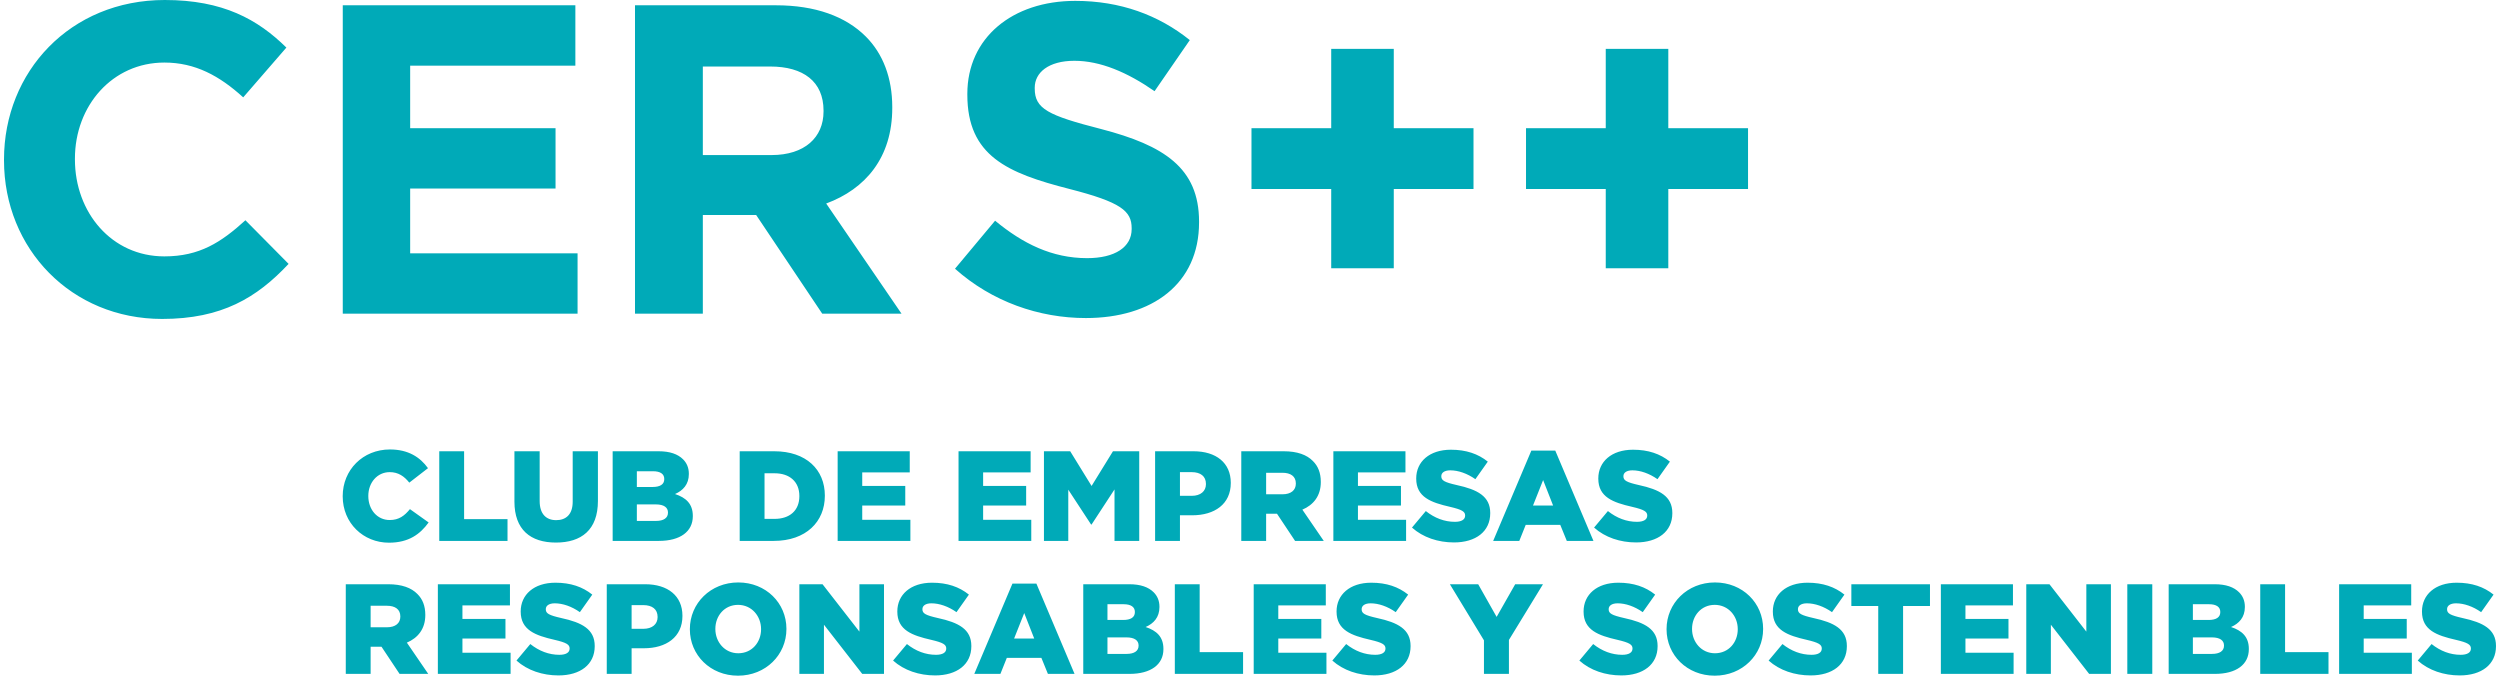
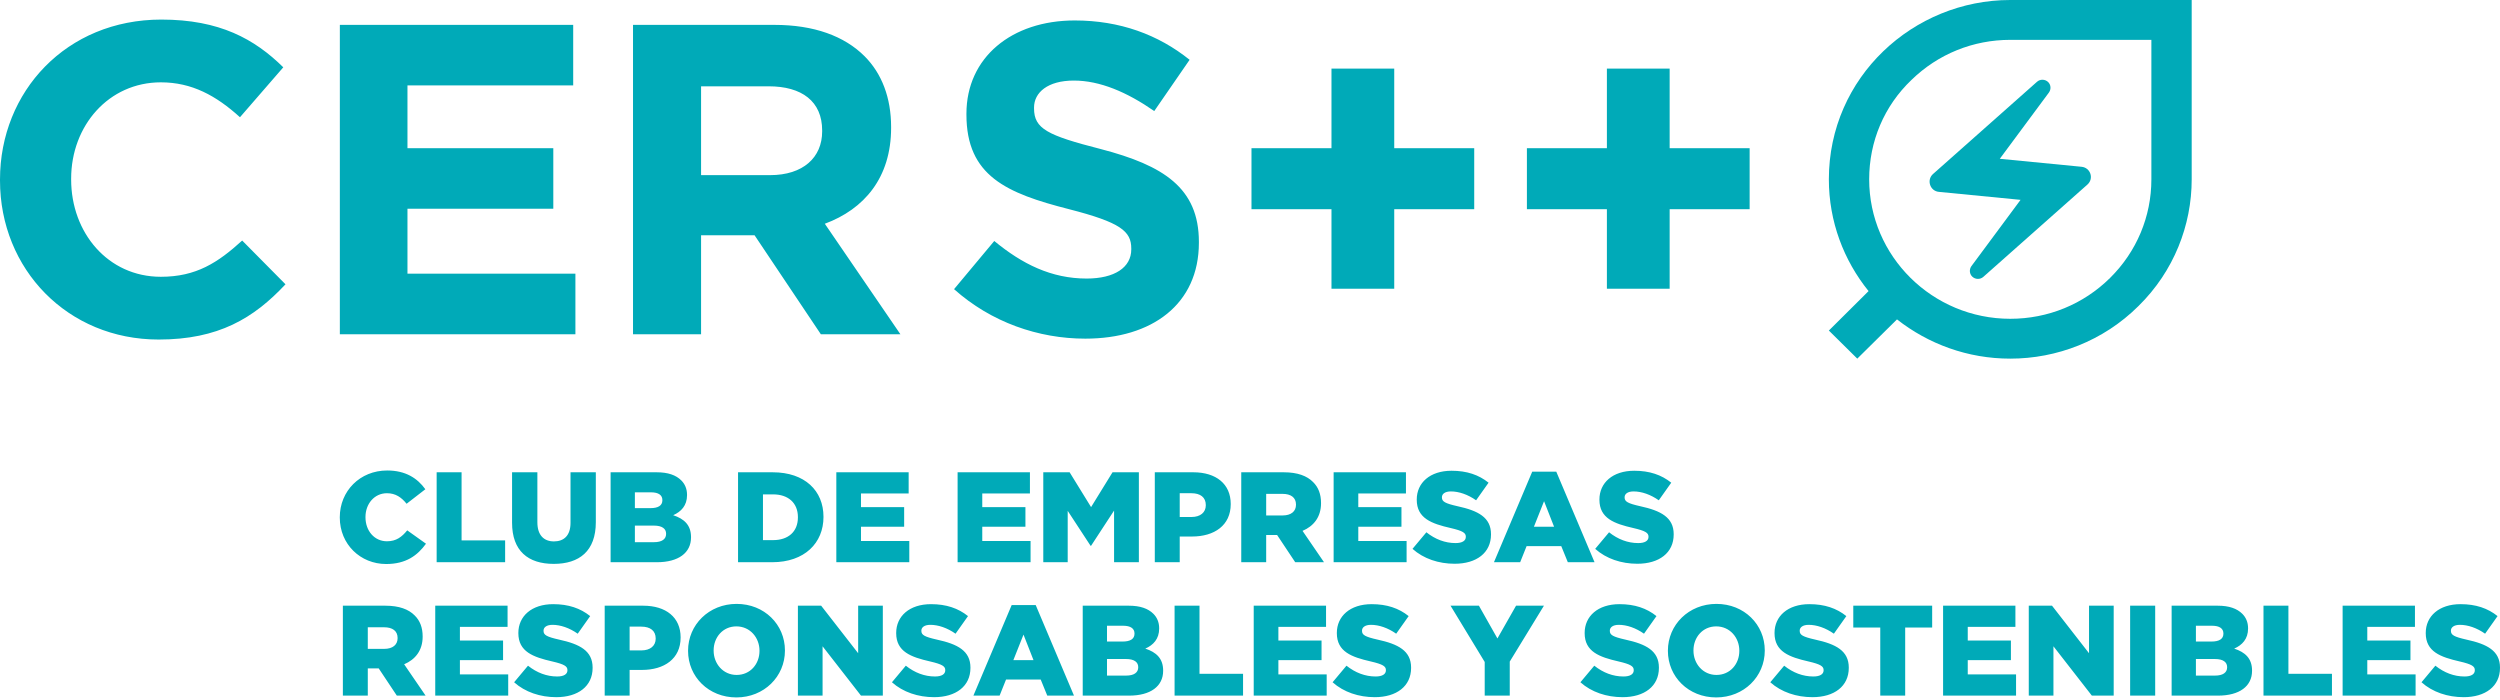
- <svg xmlns="http://www.w3.org/2000/svg" width="444" height="120" viewBox="0 0 444 120" fill="none">
-   <path fill-rule="evenodd" clip-rule="evenodd" d="M28.799 56.644C39.361 56.644 45.62 52.888 51.253 46.864L43.586 39.118C39.283 43.031 35.449 45.534 29.19 45.534C19.802 45.534 13.307 37.71 13.307 28.321V28.165C13.307 18.777 19.957 11.11 29.19 11.11C34.667 11.11 38.97 13.457 43.194 17.29L50.861 8.45C45.776 3.443 39.596 0 29.269 0C12.447 0 0.712 12.753 0.712 28.321V28.478C0.712 44.204 12.682 56.644 28.799 56.644ZM60.875 55.705H102.576V44.987H72.845V33.485H98.664V22.767H72.845V11.657H102.185V0.939H60.875V55.705ZM112.775 55.705H124.823V38.179H134.29L146.026 55.705H160.108L146.73 36.145C153.693 33.564 158.466 28.008 158.466 19.168V19.011C158.466 13.847 156.823 9.544 153.771 6.493C150.173 2.894 144.774 0.939 137.811 0.939H112.775V55.705ZM124.823 27.54V11.814H136.794C142.661 11.814 146.26 14.474 146.26 19.637V19.794C146.26 24.41 142.896 27.54 137.029 27.54H124.823ZM236.424 47.647H247.534V33.564H261.694V22.767H247.534V8.684H236.424V22.767H222.263V33.564H236.424V47.647ZM285.181 47.647H296.291V33.564H310.451V22.767H296.291V8.684H285.181V22.767H271.02V33.564H285.181V47.647ZM192.845 56.486C204.659 56.486 212.952 50.385 212.952 39.51V39.354C212.952 29.808 206.693 25.818 195.583 22.923C186.116 20.498 183.769 19.324 183.769 15.726V15.568C183.769 12.908 186.195 10.797 190.81 10.797C195.426 10.797 200.199 12.831 205.05 16.194L211.309 7.12C205.753 2.66 198.947 0.156 190.966 0.156C179.779 0.156 171.799 6.728 171.799 16.664V16.821C171.799 27.695 178.918 30.747 189.95 33.564C199.103 35.911 200.982 37.475 200.982 40.527V40.684C200.982 43.891 198.009 45.847 193.079 45.847C186.821 45.847 181.656 43.265 176.728 39.197L169.608 47.725C176.181 53.592 184.552 56.486 192.845 56.486Z" fill="#00AAB8" />
-   <path fill-rule="evenodd" clip-rule="evenodd" d="M61.41 119.682H65.823V114.86H67.755L70.963 119.682H76.056L72.259 114.133C74.237 113.29 75.534 111.676 75.534 109.242V109.198C75.534 107.628 75.057 106.399 74.124 105.489C73.055 104.398 71.371 103.761 68.938 103.761H61.41V119.682ZM65.823 111.404V107.582H68.71C70.189 107.582 71.099 108.22 71.099 109.47V109.516C71.099 110.675 70.235 111.404 68.733 111.404H65.823ZM77.763 119.682H90.681V115.929H82.129V113.404H89.77V109.925H82.129V107.514H90.567V103.761H77.763V119.682ZM99.186 119.955C103.053 119.955 105.622 118.021 105.622 114.769V114.723C105.622 111.744 103.348 110.561 99.687 109.765C97.481 109.265 96.935 108.947 96.935 108.22V108.174C96.935 107.605 97.458 107.15 98.526 107.15C99.936 107.15 101.529 107.696 102.985 108.719L105.19 105.603C103.462 104.216 101.346 103.489 98.64 103.489C94.82 103.489 92.477 105.626 92.477 108.583V108.629C92.477 111.904 95.093 112.858 98.482 113.632C100.642 114.133 101.165 114.496 101.165 115.155V115.201C101.165 115.884 100.528 116.293 99.346 116.293C97.504 116.293 95.751 115.633 94.183 114.382L91.726 117.317C93.682 119.068 96.366 119.955 99.186 119.955ZM107.761 119.682H112.173V115.132H114.356C118.314 115.132 121.201 113.155 121.201 109.402V109.356C121.201 105.831 118.609 103.761 114.584 103.761H107.761V119.682ZM112.173 111.676V107.468H114.243C115.834 107.468 116.789 108.197 116.789 109.561V109.607C116.789 110.857 115.834 111.676 114.264 111.676H112.173ZM131.072 120C135.984 120 139.669 116.293 139.669 111.722V111.676C139.669 107.105 136.03 103.443 131.118 103.443C126.204 103.443 122.52 107.15 122.52 111.722V111.767C122.52 116.339 126.16 120 131.072 120ZM131.118 116.019C128.707 116.019 127.047 114.019 127.047 111.722V111.676C127.047 109.379 128.661 107.423 131.072 107.423C133.506 107.423 135.166 109.425 135.166 111.722V111.767C135.166 114.064 133.55 116.019 131.118 116.019ZM141.965 119.682H146.333V110.949L153.133 119.682H156.998V103.761H152.632V112.176L146.082 103.761H141.965V119.682ZM166.073 119.955C169.939 119.955 172.51 118.021 172.51 114.769V114.723C172.51 111.744 170.235 110.561 166.574 109.765C164.368 109.265 163.822 108.947 163.822 108.22V108.174C163.822 107.605 164.345 107.15 165.413 107.15C166.824 107.15 168.416 107.696 169.872 108.719L172.078 105.603C170.348 104.216 168.234 103.489 165.527 103.489C161.706 103.489 159.365 105.626 159.365 108.583V108.629C159.365 111.904 161.98 112.858 165.368 113.632C167.529 114.133 168.051 114.496 168.051 115.155V115.201C168.051 115.884 167.415 116.293 166.233 116.293C164.391 116.293 162.639 115.633 161.07 114.382L158.613 117.317C160.57 119.068 163.253 119.955 166.073 119.955ZM173.033 119.682H177.672L178.809 116.839H184.95L186.109 119.682H190.84L184.063 103.647H179.81L173.033 119.682ZM180.105 113.404L181.903 108.879L183.677 113.404H180.105ZM192.387 119.682H200.597C204.396 119.682 206.624 118.021 206.624 115.292V115.246C206.624 113.086 205.397 111.994 203.463 111.358C204.873 110.744 205.919 109.651 205.919 107.809V107.765C205.919 106.673 205.532 105.831 204.896 105.194C203.964 104.262 202.553 103.761 200.552 103.761H192.387V119.682ZM196.685 110.106V107.31H199.551C200.87 107.31 201.553 107.809 201.553 108.673V108.719C201.553 109.651 200.801 110.106 199.461 110.106H196.685ZM196.685 116.133V113.2H200.051C201.53 113.2 202.213 113.769 202.213 114.633V114.679C202.213 115.61 201.439 116.133 200.097 116.133H196.685ZM208.649 119.682H220.77V115.815H213.061V103.761H208.649V119.682ZM222.658 119.682H235.576V115.929H227.025V113.404H234.666V109.925H227.025V107.514H235.462V103.761H222.658V119.682ZM244.081 119.955C247.948 119.955 250.519 118.021 250.519 114.769V114.723C250.519 111.744 248.243 110.561 244.583 109.765C242.376 109.265 241.83 108.947 241.83 108.22V108.174C241.83 107.605 242.353 107.15 243.422 107.15C244.833 107.15 246.424 107.696 247.88 108.719L250.087 105.603C248.357 104.216 246.243 103.489 243.536 103.489C239.715 103.489 237.373 105.626 237.373 108.583V108.629C237.373 111.904 239.989 112.858 243.377 113.632C245.537 114.133 246.06 114.496 246.06 115.155V115.201C246.06 115.884 245.424 116.293 244.241 116.293C242.399 116.293 240.648 115.633 239.078 114.382L236.622 117.317C238.579 119.068 241.262 119.955 244.081 119.955ZM263.55 119.682H267.985V113.655L274.035 103.761H269.099L265.801 109.561L262.527 103.761H257.5L263.55 113.722V119.682ZM287.953 119.955C291.819 119.955 294.389 118.021 294.389 114.769V114.723C294.389 111.744 292.115 110.561 288.453 109.765C286.247 109.265 285.701 108.947 285.701 108.22V108.174C285.701 107.605 286.224 107.15 287.294 107.15C288.704 107.15 290.295 107.696 291.751 108.719L293.957 105.603C292.229 104.216 290.114 103.489 287.408 103.489C283.586 103.489 281.244 105.626 281.244 108.583V108.629C281.244 111.904 283.859 112.858 287.248 113.632C289.408 114.133 289.932 114.496 289.932 115.155V115.201C289.932 115.884 289.294 116.293 288.112 116.293C286.27 116.293 284.519 115.633 282.949 114.382L280.494 117.317C282.449 119.068 285.132 119.955 287.953 119.955ZM304.532 120C309.444 120 313.13 116.293 313.13 111.722V111.676C313.13 107.105 309.49 103.443 304.578 103.443C299.666 103.443 295.981 107.15 295.981 111.722V111.767C295.981 116.339 299.62 120 304.532 120ZM304.578 116.019C302.167 116.019 300.507 114.019 300.507 111.722V111.676C300.507 109.379 302.121 107.423 304.532 107.423C306.966 107.423 308.626 109.425 308.626 111.722V111.767C308.626 114.064 307.012 116.019 304.578 116.019ZM321.567 119.955C325.434 119.955 328.003 118.021 328.003 114.769V114.723C328.003 111.744 325.729 110.561 322.067 109.765C319.862 109.265 319.315 108.947 319.315 108.22V108.174C319.315 107.605 319.839 107.15 320.908 107.15C322.318 107.15 323.91 107.696 325.365 108.719L327.571 105.603C325.843 104.216 323.728 103.489 321.022 103.489C317.201 103.489 314.858 105.626 314.858 108.583V108.629C314.858 111.904 317.473 112.858 320.862 113.632C323.023 114.133 323.546 114.496 323.546 115.155V115.201C323.546 115.884 322.909 116.293 321.727 116.293C319.884 116.293 318.133 115.633 316.564 114.382L314.107 117.317C316.063 119.068 318.748 119.955 321.567 119.955ZM333.575 119.682H337.988V107.628H342.764V103.761H328.8V107.628H333.575V119.682ZM344.697 119.682H357.615V115.929H349.064V113.404H356.705V109.925H349.064V107.514H357.501V103.761H344.697V119.682ZM359.866 119.682H364.234V110.949L371.033 119.682H374.899V103.761H370.533V112.176L363.983 103.761H359.866V119.682ZM377.81 119.682H382.246V103.761H377.81V119.682ZM385.156 119.682H393.366C397.165 119.682 399.393 118.021 399.393 115.292V115.246C399.393 113.086 398.166 111.994 396.232 111.358C397.642 110.744 398.689 109.651 398.689 107.809V107.765C398.689 106.673 398.302 105.831 397.665 105.194C396.733 104.262 395.323 103.761 393.322 103.761H385.156V119.682ZM389.455 110.106V107.31H392.321C393.64 107.31 394.322 107.809 394.322 108.673V108.719C394.322 109.651 393.572 110.106 392.23 110.106H389.455ZM389.455 116.133V113.2H392.82C394.299 113.2 394.982 113.769 394.982 114.633V114.679C394.982 115.61 394.209 116.133 392.866 116.133H389.455ZM401.418 119.682H413.54V115.815H405.83V103.761H401.418V119.682ZM415.427 119.682H428.345V115.929H419.794V113.404H427.437V109.925H419.794V107.514H428.232V103.761H415.427V119.682ZM436.851 119.955C440.718 119.955 443.288 118.021 443.288 114.769V114.723C443.288 111.744 441.014 110.561 437.352 109.765C435.146 109.265 434.6 108.947 434.6 108.22V108.174C434.6 107.605 435.123 107.15 436.191 107.15C437.603 107.15 439.194 107.696 440.65 108.719L442.856 105.603C441.128 104.216 439.012 103.489 436.305 103.489C432.484 103.489 430.143 105.626 430.143 108.583V108.629C430.143 111.904 432.758 112.858 436.147 113.632C438.307 114.133 438.83 114.496 438.83 115.155V115.201C438.83 115.884 438.193 116.293 437.011 116.293C435.169 116.293 433.418 115.633 431.848 114.382L429.392 117.317C431.348 119.068 434.031 119.955 436.851 119.955Z" fill="#00AAB8" />
-   <path fill-rule="evenodd" clip-rule="evenodd" d="M69.075 96.382C72.6 96.382 74.624 94.859 76.125 92.789L72.805 90.423C71.85 91.584 70.872 92.357 69.211 92.357C66.982 92.357 65.412 90.492 65.412 88.105V88.059C65.412 85.739 66.982 83.851 69.211 83.851C70.735 83.851 71.781 84.579 72.691 85.716L76.012 83.146C74.602 81.191 72.509 79.825 69.256 79.825C64.435 79.825 60.864 83.465 60.864 88.105V88.149C60.864 92.903 64.525 96.382 69.075 96.382ZM78.012 96.064H90.135V92.198H82.425V80.144H78.012V96.064ZM98.733 96.359C103.257 96.359 106.191 94.109 106.191 88.969V80.144H101.711V89.104C101.711 91.334 100.551 92.38 98.777 92.38C97.003 92.38 95.844 91.287 95.844 88.99V80.144H91.363V89.082C91.363 94.062 94.206 96.359 98.733 96.359ZM108.808 96.064H117.018C120.815 96.064 123.045 94.404 123.045 91.675V91.629C123.045 89.469 121.816 88.377 119.882 87.74C121.294 87.126 122.339 86.034 122.339 84.192V84.147C122.339 83.056 121.953 82.213 121.315 81.577C120.383 80.645 118.973 80.144 116.972 80.144H108.808V96.064ZM113.105 86.489V83.692H115.971C117.29 83.692 117.973 84.192 117.973 85.056V85.102C117.973 86.034 117.222 86.489 115.88 86.489H113.105ZM113.105 92.516V89.582H116.472C117.95 89.582 118.632 90.151 118.632 91.015V91.061C118.632 91.993 117.859 92.516 116.517 92.516H113.105ZM131.369 96.064H137.417C143.149 96.064 146.493 92.653 146.493 88.059V88.013C146.493 83.419 143.195 80.144 137.509 80.144H131.369V96.064ZM135.78 92.153V84.055H137.577C140.215 84.055 141.967 85.534 141.967 88.082V88.126C141.967 90.697 140.215 92.153 137.577 92.153H135.78ZM148.767 96.064H161.685V92.311H153.133V89.787H160.775V86.307H153.133V83.897H161.571V80.144H148.767V96.064ZM170.236 96.064H183.154V92.311H174.603V89.787H182.244V86.307H174.603V83.897H183.04V80.144H170.236V96.064ZM185.405 96.064H189.727V86.967L193.775 93.152H193.866L197.937 86.921V96.064H202.327V80.144H197.663L193.866 86.307L190.068 80.144H185.405V96.064ZM205.146 96.064H209.559V91.515H211.742C215.699 91.515 218.587 89.536 218.587 85.785V85.739C218.587 82.213 215.995 80.144 211.97 80.144H205.146V96.064ZM209.559 88.059V83.851H211.628C213.22 83.851 214.176 84.579 214.176 85.943V85.989C214.176 87.239 213.22 88.059 211.651 88.059H209.559ZM220.452 96.064H224.864V91.243H226.797L230.004 96.064H235.099L231.3 90.515C233.279 89.673 234.575 88.059 234.575 85.625V85.58C234.575 84.01 234.099 82.782 233.165 81.872C232.097 80.78 230.413 80.144 227.981 80.144H220.452V96.064ZM224.864 87.785V83.964H227.753C229.231 83.964 230.141 84.601 230.141 85.852V85.898C230.141 87.058 229.277 87.785 227.775 87.785H224.864ZM236.805 96.064H249.722V92.311H241.171V89.787H248.812V86.307H241.171V83.897H249.609V80.144H236.805V96.064ZM258.228 96.337C262.095 96.337 264.665 94.404 264.665 91.152V91.106C264.665 88.126 262.39 86.944 258.729 86.148C256.523 85.648 255.977 85.33 255.977 84.601V84.556C255.977 83.987 256.5 83.532 257.568 83.532C258.98 83.532 260.571 84.078 262.027 85.102L264.233 81.986C262.504 80.599 260.389 79.871 257.682 79.871C253.861 79.871 251.52 82.009 251.52 84.965V85.011C251.52 88.286 254.135 89.241 257.524 90.014C259.684 90.515 260.207 90.878 260.207 91.538V91.584C260.207 92.267 259.57 92.676 258.388 92.676C256.546 92.676 254.795 92.016 253.225 90.765L250.768 93.698C252.725 95.451 255.408 96.337 258.228 96.337ZM265.188 96.064H269.827L270.964 93.222H277.105L278.264 96.064H282.995L276.218 80.03H271.965L265.188 96.064ZM272.26 89.787L274.058 85.26L275.832 89.787H272.26ZM290.569 96.337C294.435 96.337 297.006 94.404 297.006 91.152V91.106C297.006 88.126 294.731 86.944 291.07 86.148C288.864 85.648 288.318 85.33 288.318 84.601V84.556C288.318 83.987 288.841 83.532 289.909 83.532C291.319 83.532 292.912 84.078 294.368 85.102L296.574 81.986C294.845 80.599 292.73 79.871 290.023 79.871C286.202 79.871 283.859 82.009 283.859 84.965V85.011C283.859 88.286 286.476 89.241 289.865 90.014C292.025 90.515 292.548 90.878 292.548 91.538V91.584C292.548 92.267 291.911 92.676 290.729 92.676C288.887 92.676 287.135 92.016 285.566 90.765L283.109 93.698C285.066 95.451 287.749 96.337 290.569 96.337Z" fill="#00AAB8" />
+ <svg xmlns="http://www.w3.org/2000/svg" width="894" height="250" viewBox="0 0 894 250" fill="none">
+   <path fill-rule="evenodd" clip-rule="evenodd" d="M56.735 121.42C78.072 121.42 90.714 113.833 102.092 101.664L86.605 86.018C77.913 93.922 70.168 98.978 57.526 98.978C38.561 98.978 25.443 83.173 25.443 64.208V63.894C25.443 44.929 38.876 29.442 57.526 29.442C68.589 29.442 77.281 34.183 85.814 41.925L101.301 24.069C91.028 13.954 78.545 7 57.684 7C23.706 7 0 32.76 0 64.208V64.526C0 96.291 24.179 121.42 56.735 121.42ZM121.53 119.524H205.765V97.873H145.709V74.64H197.862V52.989H145.709V30.547H204.975V8.896H121.53V119.524ZM226.366 119.524H250.704V84.122H269.827L293.533 119.524H321.979L294.955 80.013C309.02 74.799 318.661 63.576 318.661 45.72V45.403C318.661 34.971 315.342 26.279 309.179 20.115C301.91 12.846 291.005 8.896 276.94 8.896H226.366V119.524ZM250.704 62.63V30.864H274.885C286.737 30.864 294.006 36.237 294.006 46.666V46.984C294.006 56.307 287.21 62.63 275.359 62.63H250.704ZM476.137 103.246H498.578V74.799H527.181V52.989H498.578V24.542H476.137V52.989H447.531V74.799H476.137V103.246ZM574.625 103.246H597.067V74.799H625.67V52.989H597.067V24.542H574.625V52.989H546.02V74.799H574.625V103.246ZM388.107 121.102C411.971 121.102 428.722 108.777 428.722 86.809V86.494C428.722 67.212 416.08 59.153 393.638 53.303C374.515 48.406 369.774 46.035 369.774 38.765V38.448C369.774 33.075 374.674 28.81 383.997 28.81C393.321 28.81 402.962 32.919 412.762 39.712L425.404 21.382C414.182 12.373 400.434 7.315 384.312 7.315C361.714 7.315 345.595 20.591 345.595 40.661V40.979C345.595 62.944 359.974 69.108 382.26 74.799C400.749 79.54 404.543 82.7 404.543 88.864V89.181C404.543 95.659 398.538 99.61 388.58 99.61C375.938 99.61 365.506 94.395 355.551 86.177L341.168 103.404C354.445 115.256 371.355 121.102 388.107 121.102Z" fill="#00AAB8" />
+   <path fill-rule="evenodd" clip-rule="evenodd" d="M122.61 248.756H131.523V239.016H135.427L141.906 248.756H152.195L144.524 237.547C148.521 235.846 151.139 232.585 151.139 227.668V227.578C151.139 224.407 150.176 221.926 148.291 220.087C146.132 217.882 142.732 216.597 137.816 216.597H122.61V248.756ZM131.523 232.035V224.314H137.356C140.343 224.314 142.182 225.603 142.182 228.128V228.221C142.182 230.563 140.436 232.035 137.402 232.035H131.523ZM155.642 248.756H181.736V241.175H164.462V236.075H179.898V229.047H164.462V224.177H181.506V216.597H155.642V248.756ZM198.917 249.309C206.728 249.309 211.918 245.402 211.918 238.833V238.74C211.918 232.721 207.324 230.333 199.929 228.724C195.473 227.715 194.37 227.072 194.37 225.603V225.51C194.37 224.361 195.426 223.442 197.585 223.442C200.433 223.442 203.65 224.544 206.591 226.612L211.045 220.317C207.554 217.516 203.281 216.047 197.815 216.047C190.097 216.047 185.364 220.364 185.364 226.336V226.429C185.364 233.044 190.649 234.973 197.494 236.535C201.858 237.547 202.914 238.28 202.914 239.613V239.706C202.914 241.085 201.628 241.911 199.24 241.911C195.519 241.911 191.979 240.579 188.811 238.051L183.848 243.979C187.799 247.517 193.221 249.309 198.917 249.309ZM216.237 248.756H225.151V239.566H229.561C237.555 239.566 243.388 235.572 243.388 227.991V227.898C243.388 220.777 238.151 216.597 230.02 216.597H216.237V248.756ZM225.151 232.585V224.084H229.331C232.546 224.084 234.474 225.556 234.474 228.311V228.404C234.474 230.929 232.546 232.585 229.375 232.585H225.151ZM263.326 249.399C273.249 249.399 280.693 241.911 280.693 232.678V232.585C280.693 223.351 273.342 215.954 263.419 215.954C253.494 215.954 246.052 223.442 246.052 232.678V232.768C246.052 242.004 253.403 249.399 263.326 249.399ZM263.419 241.358C258.549 241.358 255.195 237.318 255.195 232.678V232.585C255.195 227.945 258.456 223.994 263.326 223.994C268.242 223.994 271.596 228.038 271.596 232.678V232.768C271.596 237.408 268.333 241.358 263.419 241.358ZM285.33 248.756H294.153V231.115L307.89 248.756H315.698V216.597H306.877V233.594L293.647 216.597H285.33V248.756ZM334.027 249.309C341.838 249.309 347.031 245.402 347.031 238.833V238.74C347.031 232.721 342.435 230.333 335.04 228.724C330.583 227.715 329.481 227.072 329.481 225.603V225.51C329.481 224.361 330.537 223.442 332.695 223.442C335.546 223.442 338.76 224.544 341.701 226.612L346.158 220.317C342.664 217.516 338.394 216.047 332.925 216.047C325.207 216.047 320.477 220.364 320.477 226.336V226.429C320.477 233.044 325.76 234.973 332.605 236.535C336.968 237.547 338.024 238.28 338.024 239.613V239.706C338.024 241.085 336.739 241.911 334.35 241.911C330.63 241.911 327.092 240.579 323.921 238.051L318.959 243.979C322.912 247.517 328.331 249.309 334.027 249.309ZM348.087 248.756H357.457L359.755 243.013H372.159L374.501 248.756H384.057L370.367 216.367H361.777L348.087 248.756ZM362.373 236.075L366.004 226.935L369.587 236.075H362.373ZM387.181 248.756H403.766C411.44 248.756 415.94 245.402 415.94 239.889V239.796C415.94 235.433 413.461 233.227 409.555 231.942C412.403 230.702 414.517 228.495 414.517 224.774V224.684C414.517 222.479 413.735 220.777 412.449 219.491C410.567 217.609 407.716 216.597 403.676 216.597H387.181V248.756ZM395.865 229.414V223.764H401.654C404.318 223.764 405.697 224.774 405.697 226.519V226.612C405.697 228.495 404.179 229.414 401.47 229.414H395.865ZM395.865 241.588V235.662H402.663C405.651 235.662 407.03 236.811 407.03 238.557V238.65C407.03 240.532 405.467 241.588 402.756 241.588H395.865ZM420.03 248.756H444.516V240.945H428.943V216.597H420.03V248.756ZM448.329 248.756H474.423V241.175H457.15V236.075H472.585V229.047H457.15V224.177H474.194V216.597H448.329V248.756ZM491.604 249.309C499.415 249.309 504.608 245.402 504.608 238.833V238.74C504.608 232.721 500.011 230.333 492.617 228.724C488.16 227.715 487.057 227.072 487.057 225.603V225.51C487.057 224.361 488.113 223.442 490.272 223.442C493.123 223.442 496.337 224.544 499.278 226.612L503.735 220.317C500.241 217.516 495.971 216.047 490.502 216.047C482.784 216.047 478.054 220.364 478.054 226.336V226.429C478.054 233.044 483.337 234.973 490.182 236.535C494.545 237.547 495.601 238.28 495.601 239.613V239.706C495.601 241.085 494.315 241.911 491.927 241.911C488.206 241.911 484.669 240.579 481.498 238.051L476.535 243.979C480.489 247.517 485.908 249.309 491.604 249.309ZM530.931 248.756H539.888V236.582L552.109 216.597H542.14L535.478 228.311L528.863 216.597H518.711L530.931 236.718V248.756ZM580.225 249.309C588.033 249.309 593.226 245.402 593.226 238.833V238.74C593.226 232.721 588.632 230.333 581.235 228.724C576.778 227.715 575.676 227.072 575.676 225.603V225.51C575.676 224.361 576.732 223.442 578.893 223.442C581.741 223.442 584.955 224.544 587.896 226.612L592.353 220.317C588.862 217.516 584.589 216.047 579.123 216.047C571.402 216.047 566.672 220.364 566.672 226.336V226.429C566.672 233.044 571.955 234.973 578.8 236.535C583.163 237.547 584.222 238.28 584.222 239.613V239.706C584.222 241.085 582.934 241.911 580.545 241.911C576.825 241.911 573.287 240.579 570.116 238.051L565.156 243.979C569.107 247.517 574.526 249.309 580.225 249.309ZM613.714 249.399C623.637 249.399 631.081 241.911 631.081 232.678V232.585C631.081 223.351 623.73 215.954 613.807 215.954C603.884 215.954 596.44 223.442 596.44 232.678V232.768C596.44 242.004 603.791 249.399 613.714 249.399ZM613.807 241.358C608.937 241.358 605.583 237.318 605.583 232.678V232.585C605.583 227.945 608.844 223.994 613.714 223.994C618.63 223.994 621.984 228.038 621.984 232.678V232.768C621.984 237.408 618.723 241.358 613.807 241.358ZM648.125 249.309C655.936 249.309 661.126 245.402 661.126 238.833V238.74C661.126 232.721 656.532 230.333 649.135 228.724C644.681 227.715 643.575 227.072 643.575 225.603V225.51C643.575 224.361 644.634 223.442 646.793 223.442C649.641 223.442 652.858 224.544 655.796 226.612L660.253 220.317C656.762 217.516 652.489 216.047 647.023 216.047C639.305 216.047 634.572 220.364 634.572 226.336V226.429C634.572 233.044 639.855 234.973 646.7 236.535C651.066 237.547 652.122 238.28 652.122 239.613V239.706C652.122 241.085 650.836 241.911 648.448 241.911C644.724 241.911 641.187 240.579 638.019 238.051L633.056 243.979C637.007 247.517 642.429 249.309 648.125 249.309ZM672.381 248.756H681.294V224.407H690.943V216.597H662.734V224.407H672.381V248.756ZM694.847 248.756H720.941V241.175H703.667V236.075H719.103V229.047H703.667V224.177H720.711V216.597H694.847V248.756ZM725.488 248.756H734.311V231.115L748.045 248.756H755.856V216.597H747.035V233.594L733.805 216.597H725.488V248.756ZM761.735 248.756H770.695V216.597H761.735V248.756ZM776.574 248.756H793.158C800.832 248.756 805.333 245.402 805.333 239.889V239.796C805.333 235.433 802.854 233.227 798.947 231.942C801.795 230.702 803.91 228.495 803.91 224.774V224.684C803.91 222.479 803.128 220.777 801.842 219.491C799.959 217.609 797.111 216.597 793.068 216.597H776.574V248.756ZM785.257 229.414V223.764H791.046C793.711 223.764 795.09 224.774 795.09 226.519V226.612C795.09 228.495 793.574 229.414 790.863 229.414H785.257ZM785.257 241.588V235.662H792.056C795.043 235.662 796.422 236.811 796.422 238.557V238.65C796.422 240.532 794.86 241.588 792.149 241.588H785.257ZM809.423 248.756H833.908V240.945H818.336V216.597H809.423V248.756ZM837.722 248.756H863.816V241.175H846.542V236.075H861.98V229.047H846.542V224.177H863.586V216.597H837.722V248.756ZM880.997 249.309C888.807 249.309 894 245.402 894 238.833V238.74C894 232.721 889.407 230.333 882.009 228.724C877.552 227.715 876.45 227.072 876.45 225.603V225.51C876.45 224.361 877.506 223.442 879.664 223.442C882.515 223.442 885.73 224.544 888.671 226.612L893.127 220.317C889.636 217.516 885.363 216.047 879.894 216.047C872.176 216.047 867.446 220.364 867.446 226.336V226.429C867.446 233.044 872.729 234.973 879.574 236.535C883.938 237.547 884.994 238.28 884.994 239.613V239.706C884.994 241.085 883.708 241.911 881.32 241.911C877.599 241.911 874.061 240.579 870.891 238.051L865.931 243.979C869.881 247.517 875.301 249.309 880.997 249.309Z" fill="#00AAB8" />
+   <path fill-rule="evenodd" clip-rule="evenodd" d="M138.092 201.692C145.213 201.692 149.301 198.614 152.335 194.434L145.627 189.654C143.698 191.999 141.723 193.561 138.368 193.561C133.865 193.561 130.695 189.794 130.695 184.971V184.878C130.695 180.191 133.865 176.377 138.368 176.377C141.446 176.377 143.558 177.849 145.397 180.145L152.105 174.955C149.257 171.004 145.03 168.247 138.459 168.247C128.719 168.247 121.508 175.598 121.508 184.971V185.061C121.508 194.663 128.903 201.692 138.092 201.692ZM156.146 201.049H180.634V193.238H165.059V168.889H156.146V201.049ZM198.001 201.645C207.141 201.645 213.067 197.098 213.067 186.716V168.889H204.017V186.99C204.017 191.493 201.675 193.607 198.091 193.607C194.507 193.607 192.165 191.4 192.165 186.76V168.889H183.115V186.946C183.115 197.005 188.858 201.645 198.001 201.645ZM218.352 201.049H234.937C242.608 201.049 247.111 197.695 247.111 192.182V192.089C247.111 187.725 244.63 185.52 240.723 184.235C243.574 182.993 245.686 180.788 245.686 177.067V176.977C245.686 174.771 244.906 173.07 243.618 171.784C241.735 169.902 238.887 168.889 234.844 168.889H218.352V201.049ZM227.033 181.707V176.057H232.822C235.487 176.057 236.866 177.067 236.866 178.812V178.905C236.866 180.788 235.35 181.707 232.639 181.707H227.033ZM227.033 193.881V187.955H233.834C236.819 187.955 238.198 189.104 238.198 190.85V190.943C238.198 192.825 236.636 193.881 233.925 193.881H227.033ZM263.925 201.049H276.144C287.721 201.049 294.476 194.157 294.476 184.878V184.785C294.476 175.505 287.814 168.889 276.33 168.889H263.925V201.049ZM272.836 193.148V176.79H276.466C281.796 176.79 285.333 179.778 285.333 184.924V185.014C285.333 190.207 281.796 193.148 276.466 193.148H272.836ZM299.07 201.049H325.164V193.468H307.89V188.368H323.325V181.34H307.89V176.47H324.934V168.889H299.07V201.049ZM342.438 201.049H368.532V193.468H351.258V188.368H366.693V181.34H351.258V176.47H368.302V168.889H342.438V201.049ZM373.079 201.049H381.809V182.672L389.986 195.167H390.169L398.393 182.579V201.049H407.26V168.889H397.84L390.169 181.34L382.498 168.889H373.079V201.049ZM412.956 201.049H421.869V191.859H426.279C434.273 191.859 440.106 187.862 440.106 180.284V180.191C440.106 173.07 434.869 168.889 426.739 168.889H412.956V201.049ZM421.869 184.878V176.377H426.049C429.264 176.377 431.195 177.849 431.195 180.604V180.697C431.195 183.222 429.264 184.878 426.096 184.878H421.869ZM443.873 201.049H452.786V191.309H456.69L463.169 201.049H473.461L465.787 189.84C469.784 188.139 472.402 184.878 472.402 179.961V179.871C472.402 176.7 471.439 174.219 469.554 172.38C467.395 170.175 463.995 168.889 459.081 168.889H443.873V201.049ZM452.786 184.325V176.607H458.622C461.606 176.607 463.445 177.893 463.445 180.421V180.514C463.445 182.856 461.699 184.325 458.665 184.325H452.786ZM476.905 201.049H502.999V193.468H485.725V188.368H501.161V181.34H485.725V176.47H502.769V168.889H476.905V201.049ZM520.18 201.599C527.991 201.599 533.183 197.695 533.183 191.126V191.033C533.183 185.014 528.587 182.626 521.192 181.017C516.736 180.008 515.633 179.365 515.633 177.893V177.803C515.633 176.654 516.689 175.734 518.848 175.734C521.698 175.734 524.913 176.837 527.854 178.905L532.311 172.61C528.817 169.809 524.546 168.34 519.077 168.34C511.36 168.34 506.63 172.657 506.63 178.629V178.722C506.63 185.337 511.912 187.266 518.757 188.828C523.121 189.84 524.177 190.573 524.177 191.906V191.999C524.177 193.378 522.891 194.204 520.503 194.204C516.782 194.204 513.245 192.872 510.074 190.344L505.111 196.269C509.064 199.81 514.484 201.599 520.18 201.599ZM534.239 201.049H543.609L545.907 195.306H558.312L560.653 201.049H570.21L556.52 168.66H547.929L534.239 201.049ZM548.526 188.368L552.156 179.225L555.74 188.368H548.526ZM585.508 201.599C593.319 201.599 598.512 197.695 598.512 191.126V191.033C598.512 185.014 593.915 182.626 586.521 181.017C582.064 180.008 580.961 179.365 580.961 177.893V177.803C580.961 176.654 582.017 175.734 584.176 175.734C587.024 175.734 590.241 176.837 593.182 178.905L597.639 172.61C594.145 169.809 589.875 168.34 584.406 168.34C576.688 168.34 571.955 172.657 571.955 178.629V178.722C571.955 185.337 577.241 187.266 584.086 188.828C588.449 189.84 589.505 190.573 589.505 191.906V191.999C589.505 193.378 588.219 194.204 585.831 194.204C582.11 194.204 578.573 192.872 575.402 190.344L570.439 196.269C574.393 199.81 579.812 201.599 585.508 201.599Z" fill="#00AAB8" />
+   <path d="M718.875 0C684.275 0 654 27.503 654 64.125C654 79.23 659.334 93.124 668.2 104.096L654 118.204L664.164 128.25L678.364 114.214C689.537 122.978 703.593 128.25 718.875 128.25C735.454 128.25 752.105 121.98 764.72 109.44C777.407 96.971 783.75 80.513 783.75 64.125V0H718.875ZM769.333 64.125C769.333 77.449 764.071 89.989 754.556 99.394C745.041 108.799 732.355 114 718.875 114C691.051 114 668.417 91.627 668.417 64.125C668.417 50.587 673.751 37.905 683.554 28.571C693.069 19.309 705.612 14.25 718.875 14.25H769.333V64.125Z" fill="#00AAB8" />
+   <path d="M693.358 68.614L722.551 71.464L704.963 95.19C704.17 96.33 704.242 97.898 705.251 98.895C706.333 99.964 708.135 100.035 709.288 98.966L746.483 65.978C748.862 63.84 747.564 59.921 744.32 59.636L715.127 56.786L732.715 33.06C733.508 31.92 733.436 30.353 732.427 29.355C731.345 28.286 729.543 28.215 728.39 29.284L691.195 62.273C688.888 64.41 690.186 68.329 693.358 68.614Z" fill="#00AAB8" />
</svg>
